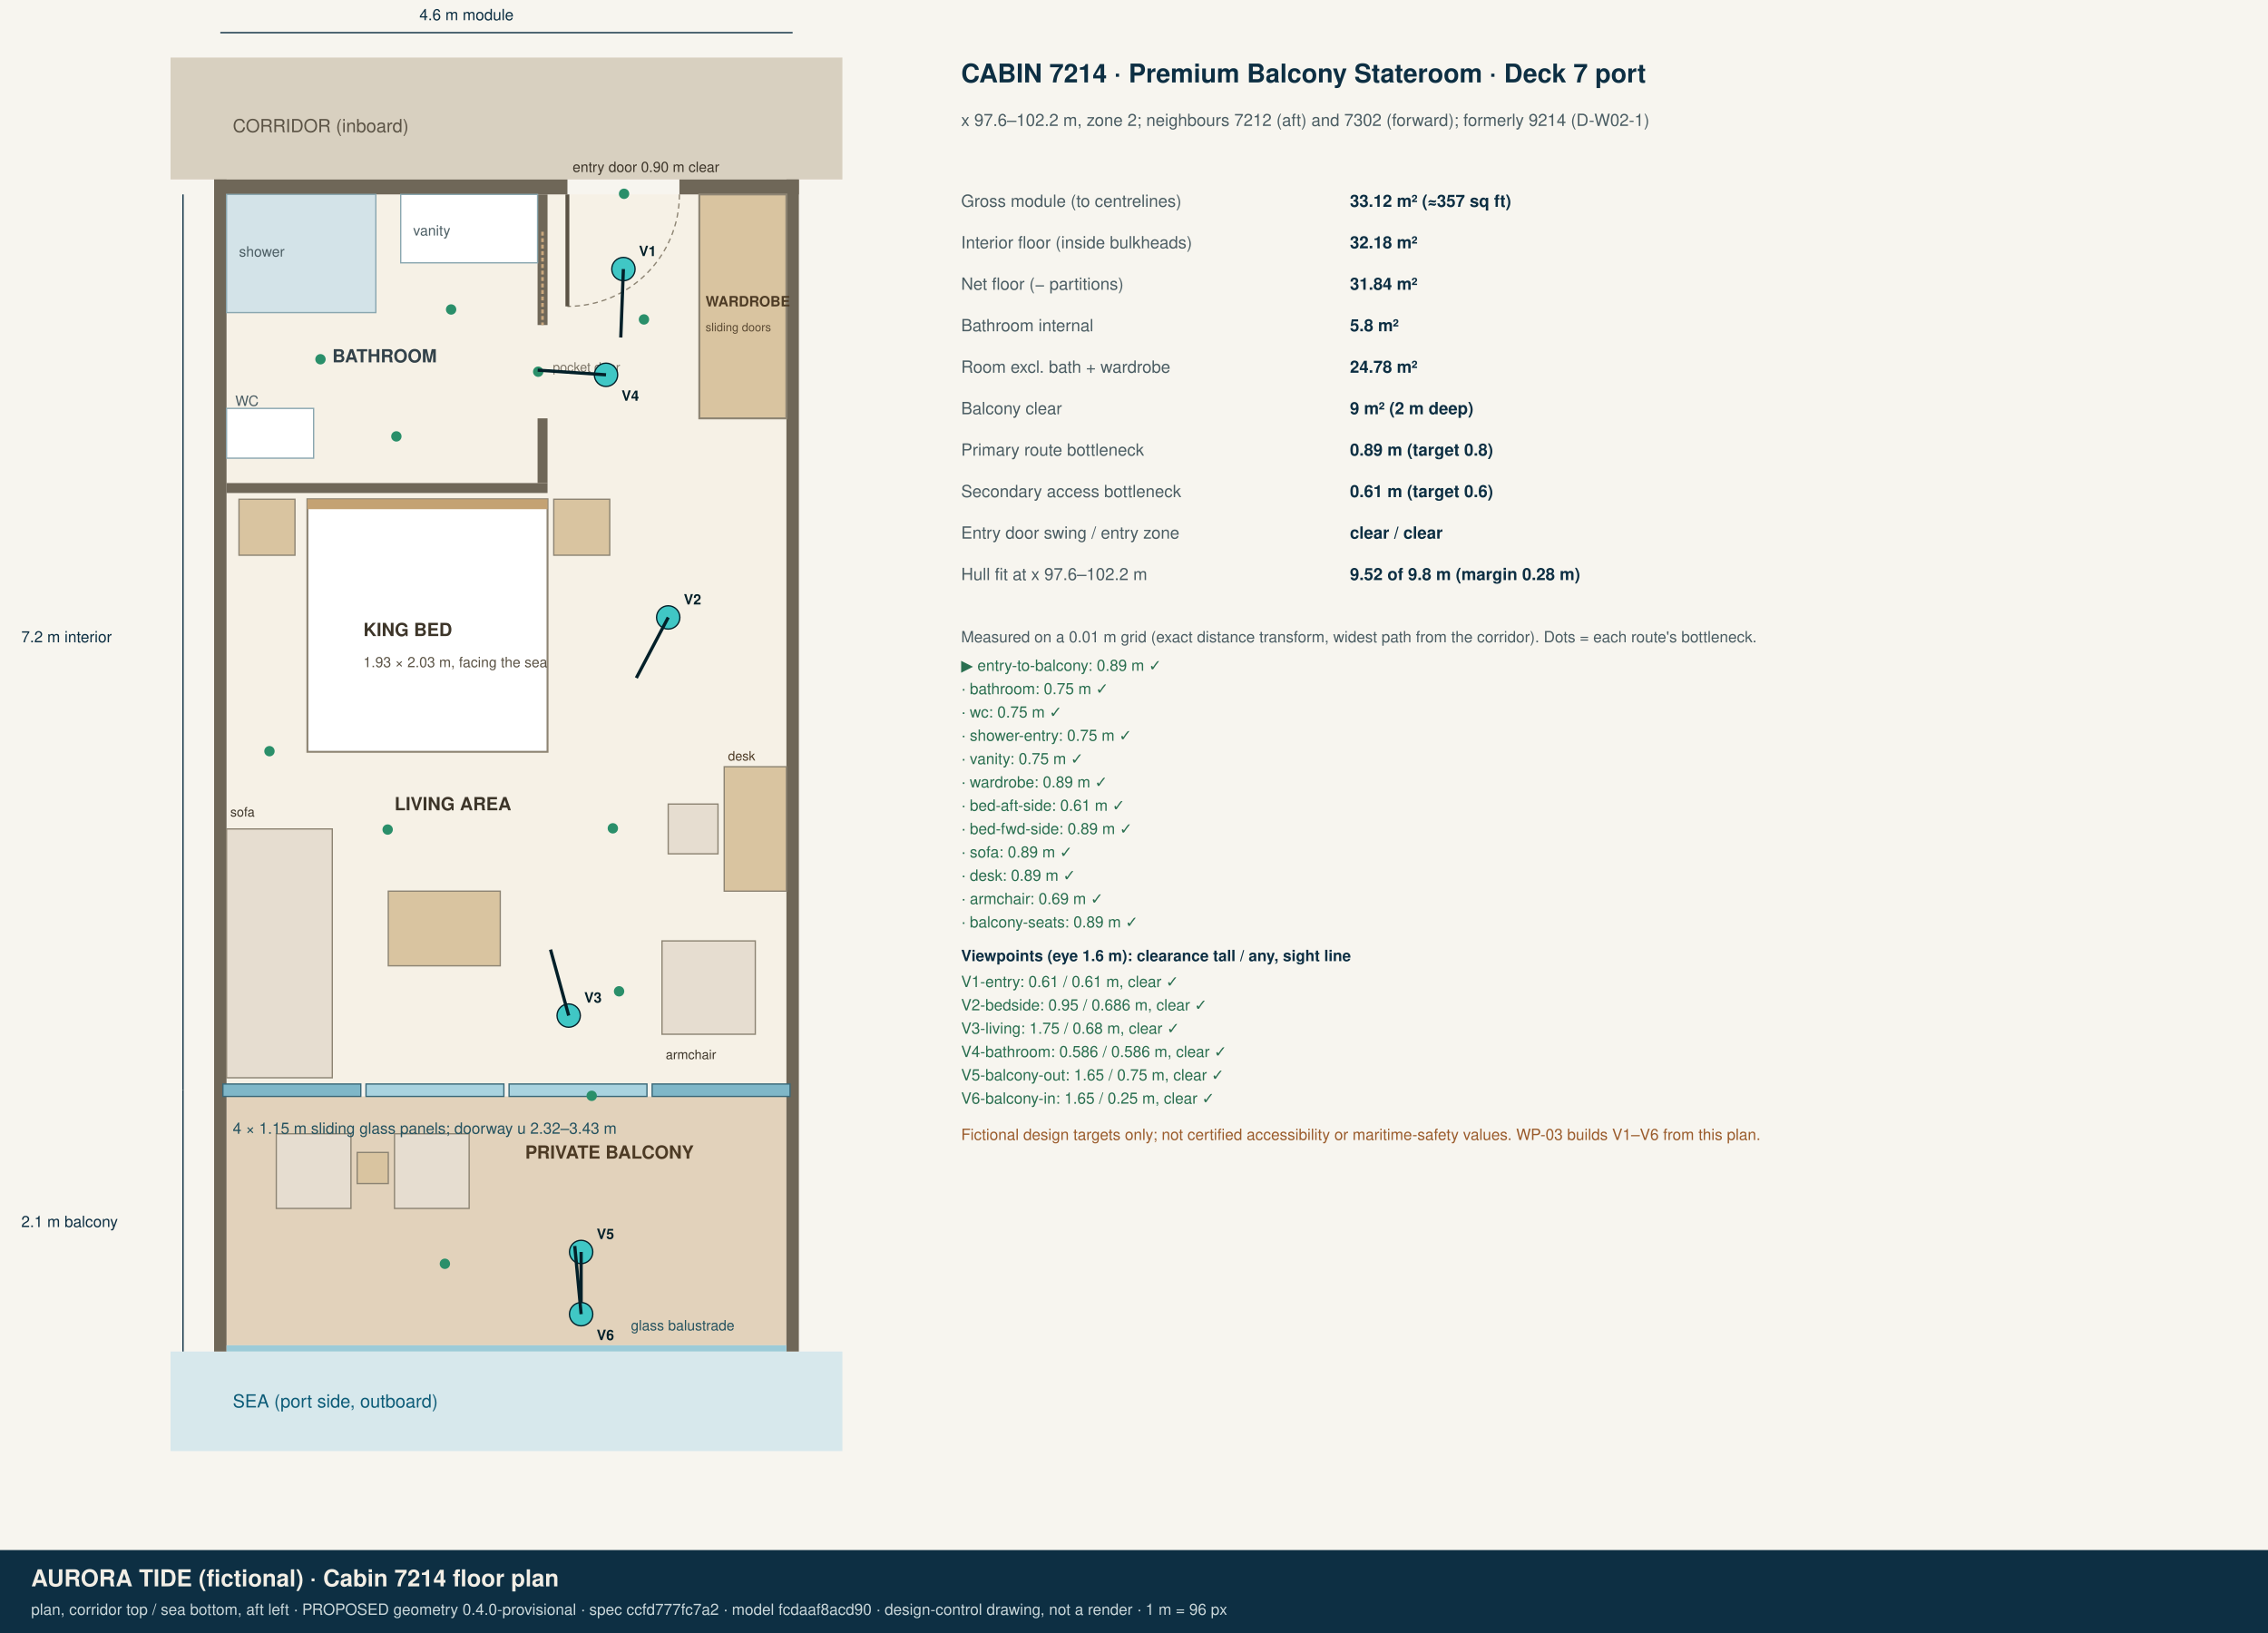
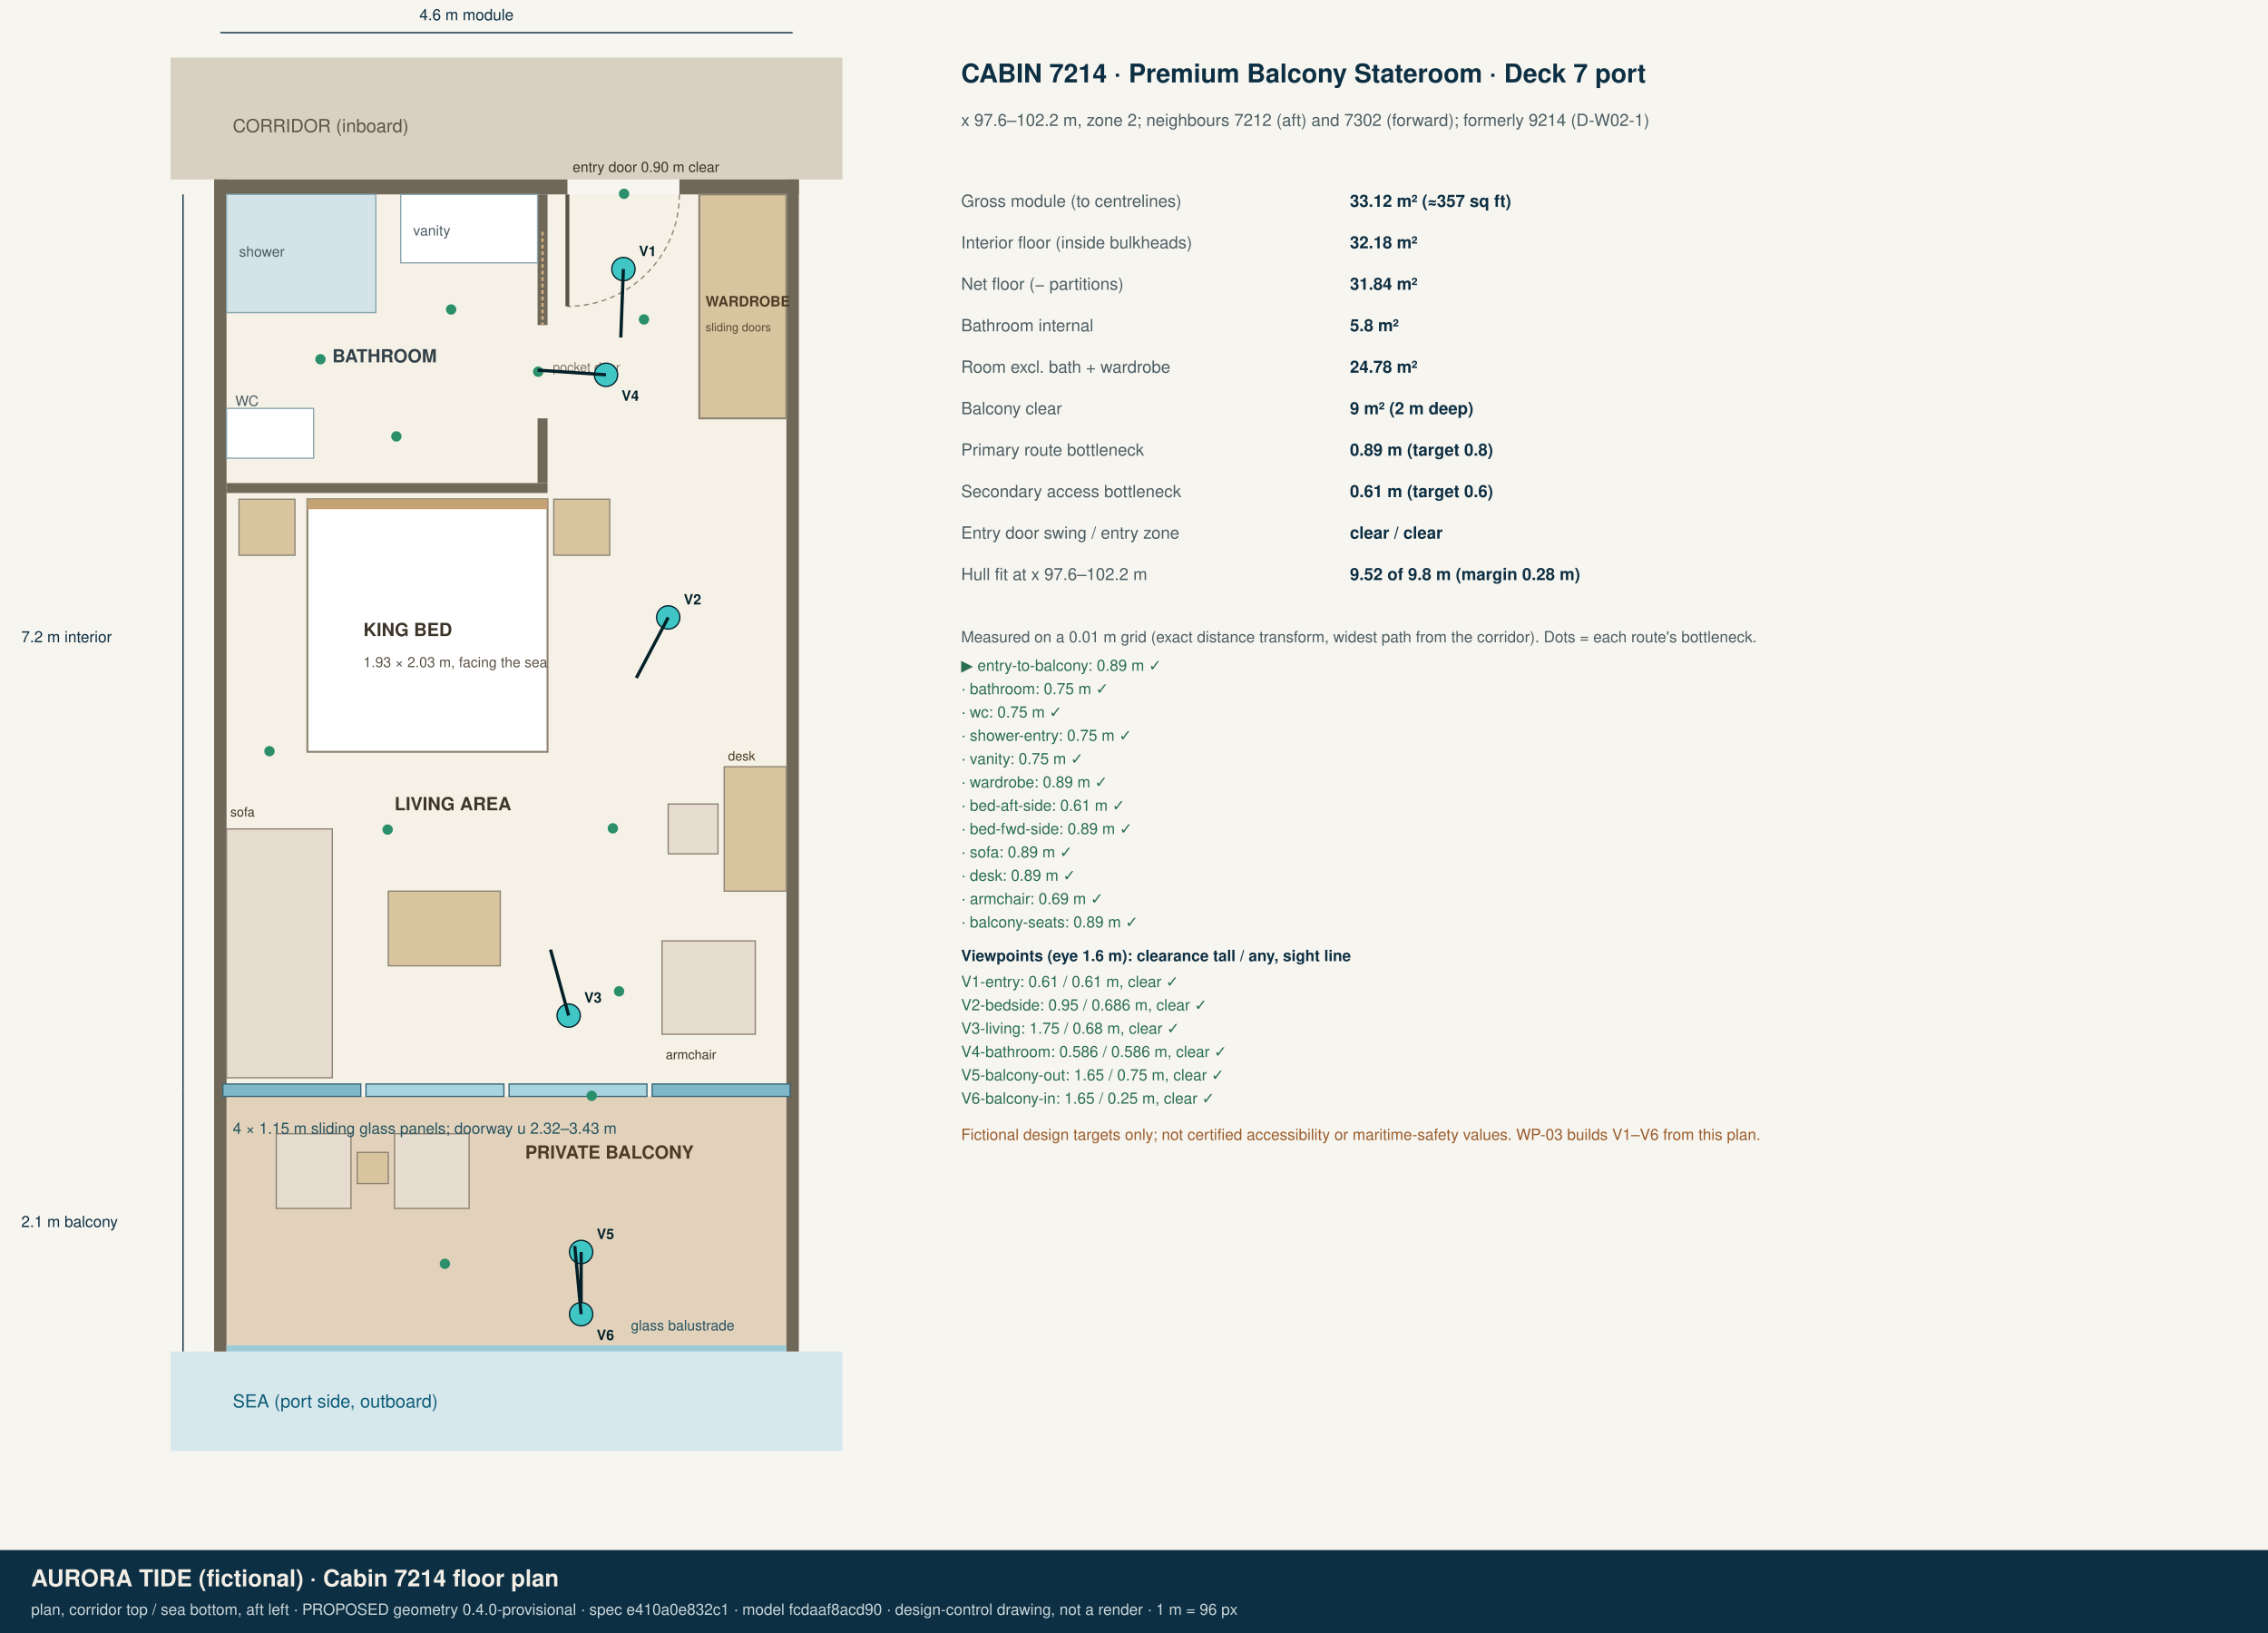
<svg xmlns="http://www.w3.org/2000/svg" viewBox="0 0 1750 1260" width="1750" height="1260" font-family="Helvetica, Arial, sans-serif">
  <rect width="1750" height="1260" fill="#f7f5ef" />
  <g>
    <rect x="131.6" y="44.4" width="518.4" height="94.08" fill="#d8d0c0" />
    <text x="179.6" y="102.0" font-size="14" fill="#5b5345">CORRIDOR (inboard)</text>
    <rect x="174.8" y="150" width="432" height="686.4" fill="#f6f1e6" />
    <rect x="174.8" y="846" width="432" height="192" fill="#c9a77d" fill-opacity="0.45" />
    <rect x="131.6" y="1042.8" width="518.4" height="76.8" fill="#d7e8ec" />
    <text x="179.6" y="1086.0" font-size="14" fill="#0d5c78">SEA (port side, outboard)</text>
    <rect x="165.2" y="138.48" width="272.64" height="11.52" fill="#6f6758" stroke="none" stroke-width="1" />
    <rect x="524.24" y="138.48" width="92.16" height="11.52" fill="#6f6758" stroke="none" stroke-width="1" />
    <rect x="165.2" y="138.48" width="9.6" height="904.32" fill="#6f6758" stroke="none" stroke-width="1" />
    <rect x="606.8" y="138.48" width="9.6" height="904.32" fill="#6f6758" stroke="none" stroke-width="1" />
    <rect x="174.8" y="372.72" width="247.68" height="7.68" fill="#6f6758" stroke="none" stroke-width="1" />
    <rect x="414.8" y="150" width="7.68" height="100.8" fill="#6f6758" stroke="none" stroke-width="1" />
    <rect x="414.8" y="322.8" width="7.68" height="49.92" fill="#6f6758" stroke="none" stroke-width="1" />
    <path d="M 524.24 150 A 86.4 86.4 0 0 1 437.84 236.4" fill="none" stroke="#8d8473" stroke-dasharray="4 3" />
    <line x1="437.8" y1="150.0" x2="437.8" y2="236.4" stroke="#5b5345" stroke-width="3" />
    <text x="441.8" y="132.7" font-size="11" fill="#3d3529">entry door 0.90 m clear</text>
    <line x1="418.6" y1="178.8" x2="418.6" y2="250.8" stroke="#c9a77d" stroke-width="2" stroke-dasharray="3 2" />
    <text x="426.5" y="286.8" font-size="10" fill="#7c7466">pocket door</text>
    <rect x="174.8" y="150" width="115.2" height="91.2" fill="#d3e3e8" stroke="#8aa7b0" stroke-width="1" />
    <text x="184.4" y="198.0" font-size="11" fill="#4b5d63">shower</text>
    <rect x="309.2" y="150" width="105.6" height="52.8" fill="#ffffff" stroke="#8aa7b0" stroke-width="1" />
    <text x="318.8" y="181.7" font-size="11" fill="#4b5d63">vanity</text>
    <rect x="174.8" y="315.12" width="67.2" height="38.4" fill="#ffffff" stroke="#8aa7b0" stroke-width="1" />
    <text x="181.5" y="313.2" font-size="11" fill="#4b5d63">WC</text>
    <text x="256.4" y="279.6" font-size="14" fill="#33424a" font-weight="700">BATHROOM</text>
    <rect x="539.6" y="150" width="67.2" height="172.8" fill="#d9c4a0" stroke="#8d8473" stroke-width="1.5" />
    <text x="544.4" y="236.4" font-size="11" fill="#4d3b25" font-weight="700">WARDROBE</text>
    <text x="544.4" y="255.6" font-size="9" fill="#5b4a33">sliding doors</text>
    <rect x="237.2" y="385.2" width="185.28" height="194.88" fill="#ffffff" stroke="#8d8473" stroke-width="1.5" />
    <rect x="237.2" y="385.2" width="185.28" height="7.68" fill="#c4a273" stroke="none" stroke-width="1" />
    <text x="280.4" y="490.8" font-size="14" fill="#3d3529" font-weight="700">KING BED</text>
    <text x="280.4" y="514.8" font-size="11" fill="#5b5345">1.93 × 2.03 m, facing the sea</text>
    <rect x="184.4" y="385.2" width="43.2" height="43.2" fill="#d9c4a0" stroke="#8d8473" stroke-width="1" />
    <rect x="427.28" y="385.2" width="43.2" height="43.2" fill="#d9c4a0" stroke="#8d8473" stroke-width="1" />
    <rect x="299.6" y="687.6" width="86.4" height="57.6" fill="#d9c4a0" stroke="#8d8473" stroke-width="1" />
    <rect x="558.8" y="591.6" width="48" height="96" fill="#d9c4a0" stroke="#8d8473" stroke-width="1" />
    <rect x="275.6" y="889.2" width="24" height="24" fill="#d9c4a0" stroke="#8d8473" stroke-width="1" />
    <rect x="174.8" y="639.6" width="81.6" height="192" fill="#e6ddd0" stroke="#8d8473" stroke-width="1" />
    <rect x="510.8" y="726" width="72" height="72" fill="#e6ddd0" stroke="#8d8473" stroke-width="1" />
    <rect x="515.6" y="620.4" width="38.4" height="38.4" fill="#e6ddd0" stroke="#8d8473" stroke-width="1" />
    <rect x="213.2" y="874.8" width="57.6" height="57.6" fill="#e6ddd0" stroke="#8d8473" stroke-width="1" />
    <rect x="304.4" y="874.8" width="57.6" height="57.6" fill="#e6ddd0" stroke="#8d8473" stroke-width="1" />
    <text x="304.4" y="625.2" font-size="14" fill="#3d3529" font-weight="700">LIVING AREA</text>
    <text x="177.7" y="630.0" font-size="10" fill="#3d3529">sofa</text>
    <text x="513.7" y="817.2" font-size="10" fill="#3d3529">armchair</text>
    <text x="561.7" y="586.8" font-size="10" fill="#4d3b25">desk</text>
    <rect x="172" y="836.4" width="106.4" height="9.6" fill="#7fb7c8" stroke="#3a6878" />
    <rect x="282.4" y="836.4" width="106.4" height="9.6" fill="#a9d3df" stroke="#3a6878" />
    <rect x="392.8" y="836.4" width="106.4" height="9.6" fill="#a9d3df" stroke="#3a6878" />
    <rect x="503.2" y="836.4" width="106.4" height="9.6" fill="#7fb7c8" stroke="#3a6878" />
    <text x="179.6" y="874.8" font-size="12" fill="#24525f">4 × 1.15 m sliding glass panels; doorway u 2.32–3.43 m</text>
    <rect x="174.8" y="1038" width="432" height="4.8" fill="#9ccbd8" />
    <text x="486.8" y="1026.5" font-size="11" fill="#24525f">glass balustrade</text>
    <text x="405.2" y="894.0" font-size="14" fill="#4d3b25" font-weight="700">PRIVATE BALCONY</text>
    <circle cx="456.56" cy="845.52" r="4" fill="#2a8f6a" />
    <circle cx="348.08" cy="238.8" r="4" fill="#2a8f6a" />
    <circle cx="305.84" cy="336.72" r="4" fill="#2a8f6a" />
    <circle cx="247.28" cy="277.2" r="4" fill="#2a8f6a" />
    <circle cx="415.28" cy="286.8" r="4" fill="#2a8f6a" />
    <circle cx="496.88" cy="246.48" r="4" fill="#2a8f6a" />
    <circle cx="207.92" cy="579.6" r="4" fill="#2a8f6a" />
    <circle cx="481.52" cy="149.52" r="4" fill="#2a8f6a" />
    <circle cx="299.12" cy="640.08" r="4" fill="#2a8f6a" />
    <circle cx="472.88" cy="639.12" r="4" fill="#2a8f6a" />
    <circle cx="477.68" cy="764.88" r="4" fill="#2a8f6a" />
    <circle cx="343.28" cy="975.12" r="4" fill="#2a8f6a" />
    <circle cx="481.04" cy="207.6" r="9" fill="#40c7c5" stroke="#032029" />
    <line x1="481.0" y1="207.6" x2="479.0" y2="260.4" stroke="#032029" stroke-width="2.5" />
    <text x="493.0" y="197.6" font-size="11" fill="#032029" font-weight="700">V1</text>
    <circle cx="515.6" cy="476.4" r="9" fill="#40c7c5" stroke="#032029" />
    <line x1="515.6" y1="476.4" x2="491.0" y2="523.1" stroke="#032029" stroke-width="2.5" />
    <text x="527.6" y="466.4" font-size="11" fill="#032029" font-weight="700">V2</text>
    <circle cx="438.8" cy="783.6" r="9" fill="#40c7c5" stroke="#032029" />
    <line x1="438.8" y1="783.6" x2="424.8" y2="732.7" stroke="#032029" stroke-width="2.5" />
    <text x="450.8" y="773.6" font-size="11" fill="#032029" font-weight="700">V3</text>
    <circle cx="467.6" cy="289.2" r="9" fill="#40c7c5" stroke="#032029" />
    <line x1="467.6" y1="289.2" x2="414.9" y2="285.6" stroke="#032029" stroke-width="2.5" />
    <text x="479.6" y="309.2" font-size="11" fill="#032029" font-weight="700">V4</text>
    <circle cx="448.4" cy="966" r="9" fill="#40c7c5" stroke="#032029" />
    <line x1="448.4" y1="966.0" x2="448.4" y2="1018.8" stroke="#032029" stroke-width="2.5" />
    <text x="460.4" y="956.0" font-size="11" fill="#032029" font-weight="700">V5</text>
    <circle cx="448.4" cy="1014" r="9" fill="#40c7c5" stroke="#032029" />
    <line x1="448.4" y1="1014.0" x2="443.5" y2="961.4" stroke="#032029" stroke-width="2.5" />
    <text x="460.4" y="1034.0" font-size="11" fill="#032029" font-weight="700">V6</text>
    <line x1="170.0" y1="25.2" x2="611.6" y2="25.2" stroke="#0d2f43" stroke-width="1" />
    <text x="323.6" y="15.6" font-size="12" fill="#0d2f43">4.6 m module</text>
    <line x1="141.2" y1="150.0" x2="141.2" y2="841.2" stroke="#0d2f43" stroke-width="1" />
    <text x="16.4" y="495.6" font-size="12" fill="#0d2f43">7.2 m interior</text>
    <line x1="141.2" y1="841.2" x2="141.2" y2="1042.8" stroke="#0d2f43" stroke-width="1" />
    <text x="16.4" y="946.8" font-size="12" fill="#0d2f43">2.1 m balcony</text>
    <text x="741.6" y="63.6" font-size="20" fill="#0d2f43" font-weight="700">CABIN 7214 · Premium Balcony Stateroom · Deck 7 port</text>
    <text x="741.6" y="97.2" font-size="13" fill="#4b5d63">x 97.6–102.2 m, zone 2; neighbours 7212 (aft) and 7302 (forward); formerly 9214 (D-W02-1)</text>
    <text x="741.6" y="159.6" font-size="13" fill="#4b5d63">Gross module (to centrelines)</text>
    <text x="1041.6" y="159.6" font-size="13" fill="#0d2f43" font-weight="700">33.12 m² (≈357 sq ft)</text>
    <text x="741.6" y="191.6" font-size="13" fill="#4b5d63">Interior floor (inside bulkheads)</text>
    <text x="1041.6" y="191.6" font-size="13" fill="#0d2f43" font-weight="700">32.18 m²</text>
    <text x="741.6" y="223.6" font-size="13" fill="#4b5d63">Net floor (− partitions)</text>
    <text x="1041.6" y="223.6" font-size="13" fill="#0d2f43" font-weight="700">31.84 m²</text>
    <text x="741.6" y="255.6" font-size="13" fill="#4b5d63">Bathroom internal</text>
    <text x="1041.6" y="255.6" font-size="13" fill="#0d2f43" font-weight="700">5.8 m²</text>
    <text x="741.6" y="287.6" font-size="13" fill="#4b5d63">Room excl. bath + wardrobe</text>
    <text x="1041.6" y="287.6" font-size="13" fill="#0d2f43" font-weight="700">24.78 m²</text>
    <text x="741.6" y="319.6" font-size="13" fill="#4b5d63">Balcony clear</text>
    <text x="1041.6" y="319.6" font-size="13" fill="#0d2f43" font-weight="700">9 m² (2 m deep)</text>
    <text x="741.6" y="351.6" font-size="13" fill="#4b5d63">Primary route bottleneck</text>
    <text x="1041.6" y="351.6" font-size="13" fill="#0d2f43" font-weight="700">0.89 m (target 0.8)</text>
    <text x="741.6" y="383.6" font-size="13" fill="#4b5d63">Secondary access bottleneck</text>
    <text x="1041.6" y="383.6" font-size="13" fill="#0d2f43" font-weight="700">0.61 m (target 0.6)</text>
    <text x="741.6" y="415.6" font-size="13" fill="#4b5d63">Entry door swing / entry zone</text>
    <text x="1041.6" y="415.6" font-size="13" fill="#0d2f43" font-weight="700">clear / clear</text>
    <text x="741.6" y="447.6" font-size="13" fill="#4b5d63">Hull fit at x 97.6–102.2 m</text>
    <text x="1041.6" y="447.6" font-size="13" fill="#0d2f43" font-weight="700">9.52 of 9.8 m (margin 0.28 m)</text>
    <text x="741.6" y="495.6" font-size="12" fill="#4b5d63">Measured on a 0.01 m grid (exact distance transform, widest path from the corridor). Dots = each route's bottleneck.</text>
    <text x="741.6" y="517.6" font-size="12" fill="#2a6f50">▶ entry-to-balcony: 0.89 m ✓</text>
    <text x="741.6" y="535.6" font-size="12" fill="#2a6f50">· bathroom: 0.75 m ✓</text>
    <text x="741.6" y="553.6" font-size="12" fill="#2a6f50">· wc: 0.75 m ✓</text>
    <text x="741.6" y="571.6" font-size="12" fill="#2a6f50">· shower-entry: 0.75 m ✓</text>
    <text x="741.6" y="589.6" font-size="12" fill="#2a6f50">· vanity: 0.75 m ✓</text>
    <text x="741.6" y="607.6" font-size="12" fill="#2a6f50">· wardrobe: 0.89 m ✓</text>
    <text x="741.6" y="625.6" font-size="12" fill="#2a6f50">· bed-aft-side: 0.61 m ✓</text>
    <text x="741.6" y="643.6" font-size="12" fill="#2a6f50">· bed-fwd-side: 0.89 m ✓</text>
    <text x="741.6" y="661.6" font-size="12" fill="#2a6f50">· sofa: 0.89 m ✓</text>
    <text x="741.6" y="679.6" font-size="12" fill="#2a6f50">· desk: 0.89 m ✓</text>
    <text x="741.6" y="697.6" font-size="12" fill="#2a6f50">· armchair: 0.69 m ✓</text>
    <text x="741.6" y="715.6" font-size="12" fill="#2a6f50">· balcony-seats: 0.89 m ✓</text>
    <text x="741.6" y="741.6" font-size="12" fill="#0d2f43" font-weight="700">Viewpoints (eye 1.6 m): clearance tall / any, sight line</text>
    <text x="741.6" y="761.6" font-size="12" fill="#2a6f50">V1-entry: 0.61 / 0.61 m, clear ✓</text>
    <text x="741.6" y="779.6" font-size="12" fill="#2a6f50">V2-bedside: 0.95 / 0.686 m, clear ✓</text>
    <text x="741.6" y="797.6" font-size="12" fill="#2a6f50">V3-living: 1.75 / 0.68 m, clear ✓</text>
    <text x="741.6" y="815.6" font-size="12" fill="#2a6f50">V4-bathroom: 0.586 / 0.586 m, clear ✓</text>
    <text x="741.6" y="833.6" font-size="12" fill="#2a6f50">V5-balcony-out: 1.65 / 0.75 m, clear ✓</text>
    <text x="741.6" y="851.6" font-size="12" fill="#2a6f50">V6-balcony-in: 1.65 / 0.25 m, clear ✓</text>
    <text x="741.6" y="879.6" font-size="12" fill="#9a5b2b">Fictional design targets only; not certified accessibility or maritime-safety values. WP-03 builds V1–V6 from this plan.</text>
  </g>
  <g font-size="15" fill="#0d2f43">
    <rect x="0" y="1196" width="1750" height="64" fill="#0d2f43" />
    <text x="24" y="1224" fill="#f2eee5" font-size="18" font-weight="700">AURORA TIDE (fictional) · Cabin 7214 floor plan</text>
-     <text x="24" y="1246" fill="#c9d6d9" font-size="12">plan, corridor top / sea bottom, aft left · PROPOSED geometry 0.4.0-provisional · spec ccfd777fc7a2 · model fcdaaf8acd90 · design-control drawing, not a render · 1 m = 96 px</text>
+     <text x="24" y="1246" fill="#c9d6d9" font-size="12">plan, corridor top / sea bottom, aft left · PROPOSED geometry 0.4.0-provisional · spec e410a0e832c1 · model fcdaaf8acd90 · design-control drawing, not a render · 1 m = 96 px</text>
  </g>
</svg>
